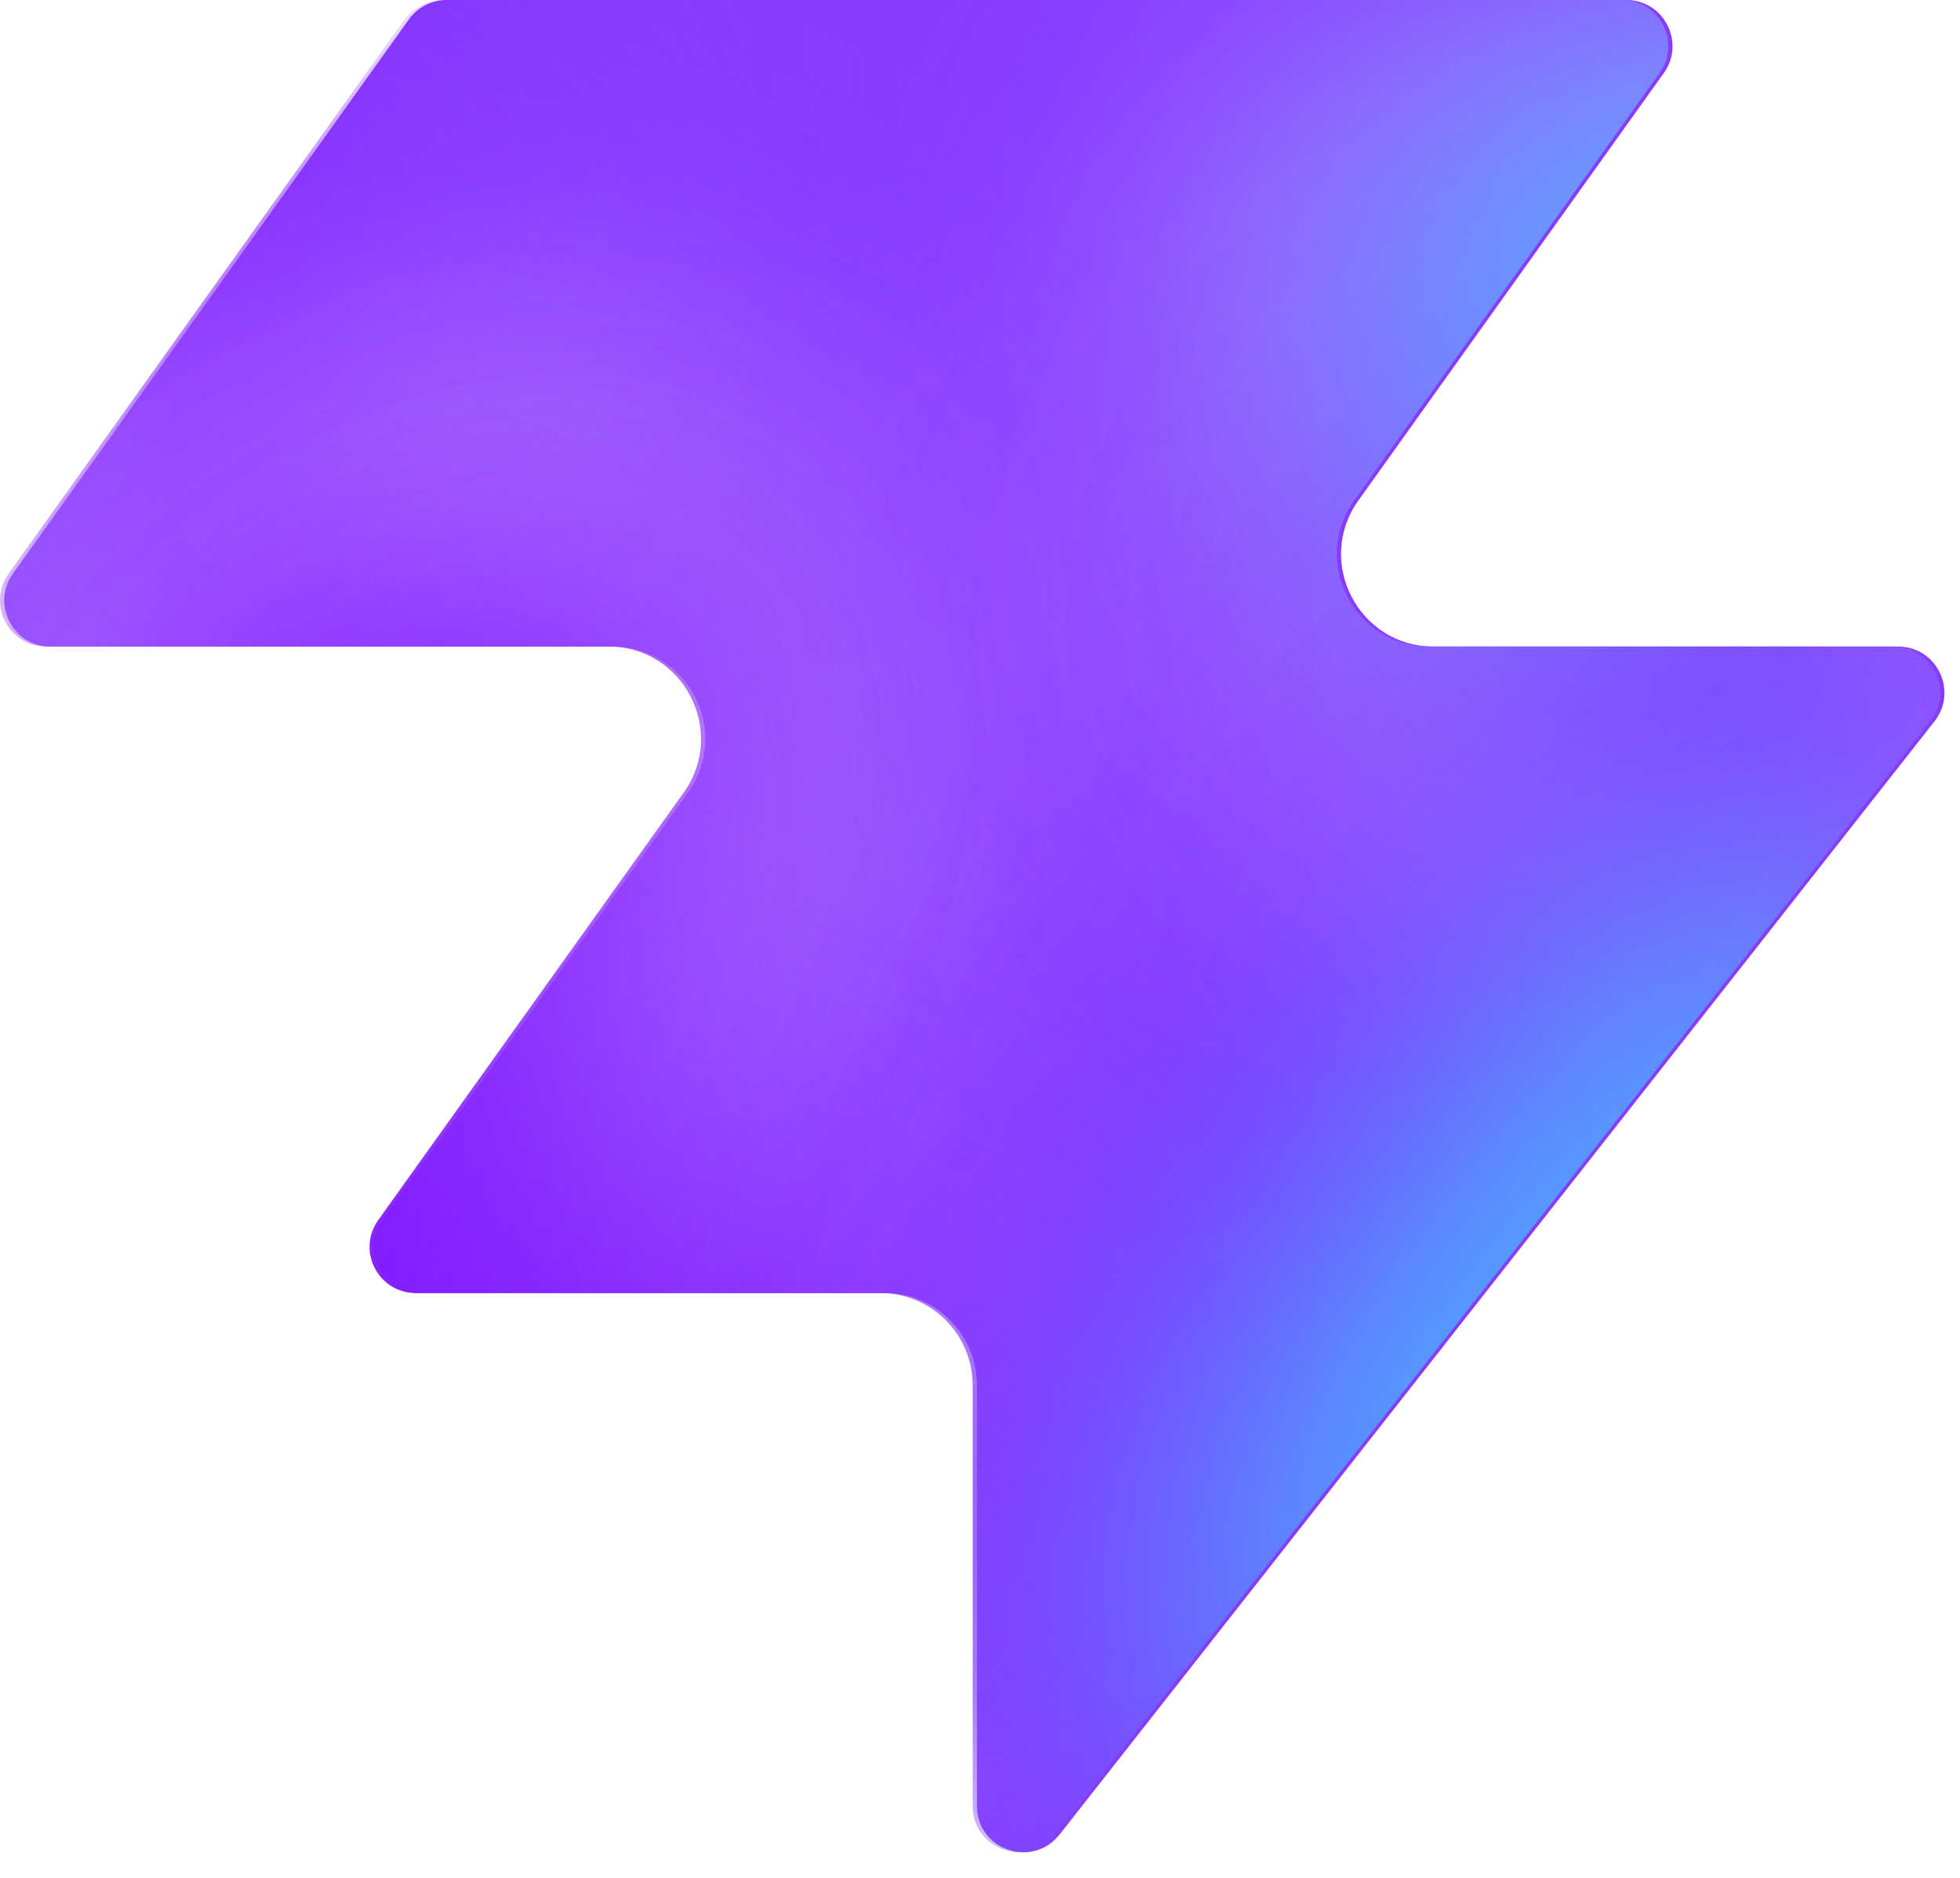
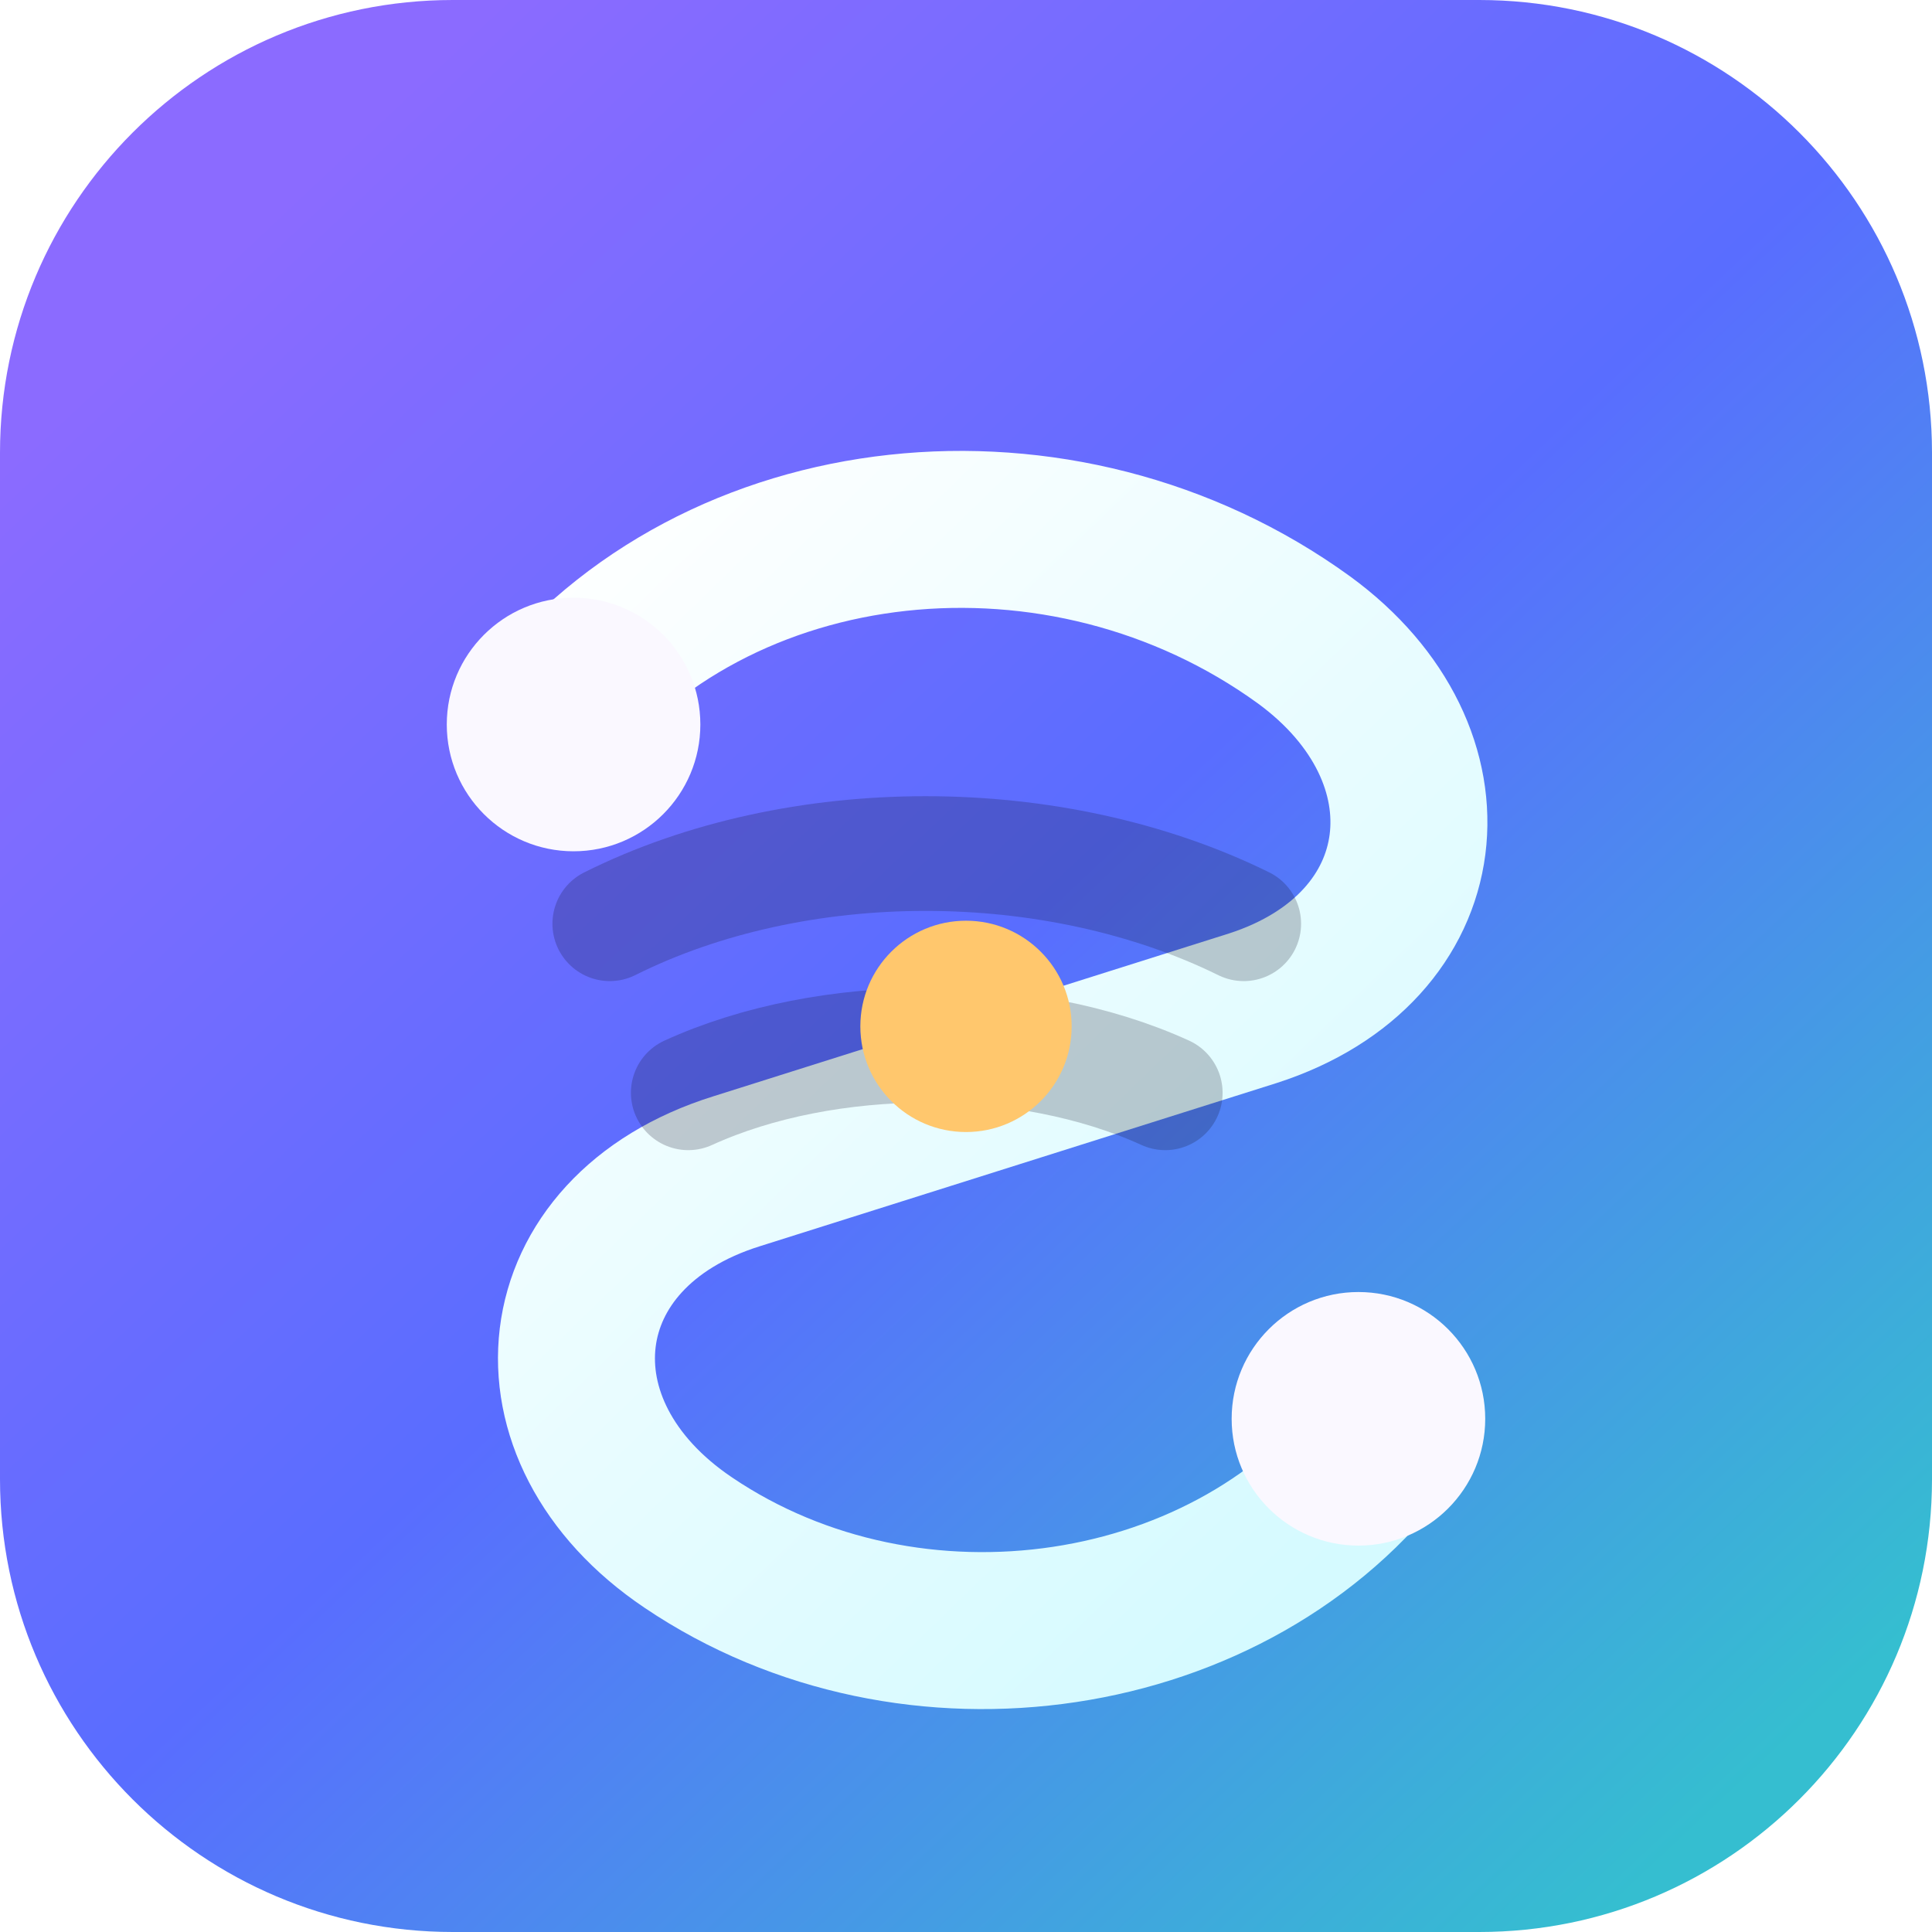
- <svg xmlns="http://www.w3.org/2000/svg" width="48" height="46" fill="none" viewBox="0 0 48 46">
-   <path fill="#863bff" d="M25.946 44.938c-.664.845-2.021.375-2.021-.698V33.937a2.26 2.26 0 0 0-2.262-2.262H10.287c-.92 0-1.456-1.04-.92-1.788l7.48-10.471c1.07-1.497 0-3.578-1.842-3.578H1.237c-.92 0-1.456-1.04-.92-1.788L10.013.474c.214-.297.556-.474.92-.474h28.894c.92 0 1.456 1.04.92 1.788l-7.48 10.471c-1.07 1.498 0 3.579 1.842 3.579h11.377c.943 0 1.473 1.088.89 1.83L25.947 44.94z" style="fill:#863bff;fill:color(display-p3 .525 .23 1);fill-opacity:1" />
-   <mask id="a" width="48" height="46" x="0" y="0" maskUnits="userSpaceOnUse" style="mask-type:alpha">
-     <path fill="#000" d="M25.842 44.938c-.664.844-2.021.375-2.021-.698V33.937a2.26 2.26 0 0 0-2.262-2.262H10.183c-.92 0-1.456-1.04-.92-1.788l7.48-10.471c1.07-1.498 0-3.579-1.842-3.579H1.133c-.92 0-1.456-1.04-.92-1.787L9.91.473c.214-.297.556-.474.92-.474h28.894c.92 0 1.456 1.04.92 1.788l-7.48 10.471c-1.07 1.498 0 3.578 1.842 3.578h11.377c.943 0 1.473 1.088.89 1.832L25.843 44.94z" style="fill:#000;fill-opacity:1" />
-   </mask>
-   <g mask="url(#a)">
-     <g filter="url(#b)">
-       <ellipse cx="5.508" cy="14.704" fill="#ede6ff" rx="5.508" ry="14.704" style="fill:#ede6ff;fill:color(display-p3 .927 .903 1);fill-opacity:1" transform="matrix(.00324 1 1 -.00324 -4.47 31.516)" />
-     </g>
-     <g filter="url(#c)">
-       <ellipse cx="10.399" cy="29.851" fill="#ede6ff" rx="10.399" ry="29.851" style="fill:#ede6ff;fill:color(display-p3 .927 .903 1);fill-opacity:1" transform="matrix(.00324 1 1 -.00324 -39.328 7.883)" />
-     </g>
-     <g filter="url(#d)">
-       <ellipse cx="5.508" cy="30.487" fill="#7e14ff" rx="5.508" ry="30.487" style="fill:#7e14ff;fill:color(display-p3 .492 .077 1);fill-opacity:1" transform="rotate(89.814 -25.913 -14.639)scale(1 -1)" />
-     </g>
-     <g filter="url(#e)">
-       <ellipse cx="5.508" cy="30.599" fill="#7e14ff" rx="5.508" ry="30.599" style="fill:#7e14ff;fill:color(display-p3 .492 .077 1);fill-opacity:1" transform="rotate(89.814 -32.644 -3.334)scale(1 -1)" />
-     </g>
-     <g filter="url(#f)">
-       <ellipse cx="5.508" cy="30.599" fill="#7e14ff" rx="5.508" ry="30.599" style="fill:#7e14ff;fill:color(display-p3 .492 .077 1);fill-opacity:1" transform="matrix(.00324 1 1 -.00324 -34.34 30.47)" />
-     </g>
-     <g filter="url(#g)">
-       <ellipse cx="14.072" cy="22.078" fill="#ede6ff" rx="14.072" ry="22.078" style="fill:#ede6ff;fill:color(display-p3 .927 .903 1);fill-opacity:1" transform="rotate(93.35 24.506 48.493)scale(-1 1)" />
-     </g>
-     <g filter="url(#h)">
-       <ellipse cx="3.47" cy="21.501" fill="#7e14ff" rx="3.47" ry="21.501" style="fill:#7e14ff;fill:color(display-p3 .492 .077 1);fill-opacity:1" transform="rotate(89.009 28.708 47.59)scale(-1 1)" />
-     </g>
-     <g filter="url(#i)">
-       <ellipse cx="3.47" cy="21.501" fill="#7e14ff" rx="3.47" ry="21.501" style="fill:#7e14ff;fill:color(display-p3 .492 .077 1);fill-opacity:1" transform="rotate(89.009 28.708 47.59)scale(-1 1)" />
-     </g>
-     <g filter="url(#j)">
-       <ellipse cx=".387" cy="8.972" fill="#7e14ff" rx="4.407" ry="29.108" style="fill:#7e14ff;fill:color(display-p3 .492 .077 1);fill-opacity:1" transform="rotate(39.51 .387 8.972)" />
-     </g>
-     <g filter="url(#k)">
-       <ellipse cx="47.523" cy="-6.092" fill="#7e14ff" rx="4.407" ry="29.108" style="fill:#7e14ff;fill:color(display-p3 .492 .077 1);fill-opacity:1" transform="rotate(37.892 47.523 -6.092)" />
-     </g>
-     <g filter="url(#l)">
-       <ellipse cx="41.412" cy="6.333" fill="#47bfff" rx="5.971" ry="9.665" style="fill:#47bfff;fill:color(display-p3 .28 .748 1);fill-opacity:1" transform="rotate(37.892 41.412 6.333)" />
-     </g>
-     <g filter="url(#m)">
-       <ellipse cx="-1.879" cy="38.332" fill="#7e14ff" rx="4.407" ry="29.108" style="fill:#7e14ff;fill:color(display-p3 .492 .077 1);fill-opacity:1" transform="rotate(37.892 -1.88 38.332)" />
-     </g>
-     <g filter="url(#n)">
-       <ellipse cx="-1.879" cy="38.332" fill="#7e14ff" rx="4.407" ry="29.108" style="fill:#7e14ff;fill:color(display-p3 .492 .077 1);fill-opacity:1" transform="rotate(37.892 -1.88 38.332)" />
-     </g>
-     <g filter="url(#o)">
-       <ellipse cx="35.651" cy="29.907" fill="#7e14ff" rx="4.407" ry="29.108" style="fill:#7e14ff;fill:color(display-p3 .492 .077 1);fill-opacity:1" transform="rotate(37.892 35.651 29.907)" />
-     </g>
-     <g filter="url(#p)">
-       <ellipse cx="38.418" cy="32.4" fill="#47bfff" rx="5.971" ry="15.297" style="fill:#47bfff;fill:color(display-p3 .28 .748 1);fill-opacity:1" transform="rotate(37.892 38.418 32.4)" />
-     </g>
-   </g>
+ <svg xmlns="http://www.w3.org/2000/svg" viewBox="0 0 64 64" role="img" aria-label="Sense Murmur">
  <defs>
-     <filter id="b" width="60.045" height="41.654" x="-19.77" y="16.149" color-interpolation-filters="sRGB" filterUnits="userSpaceOnUse">
-       <feFlood flood-opacity="0" result="BackgroundImageFix" />
-       <feBlend in="SourceGraphic" in2="BackgroundImageFix" result="shape" />
-       <feGaussianBlur result="effect1_foregroundBlur_2002_17158" stdDeviation="7.659" />
-     </filter>
-     <filter id="c" width="90.34" height="51.437" x="-54.613" y="-7.533" color-interpolation-filters="sRGB" filterUnits="userSpaceOnUse">
-       <feFlood flood-opacity="0" result="BackgroundImageFix" />
-       <feBlend in="SourceGraphic" in2="BackgroundImageFix" result="shape" />
-       <feGaussianBlur result="effect1_foregroundBlur_2002_17158" stdDeviation="7.659" />
-     </filter>
-     <filter id="d" width="79.355" height="29.4" x="-49.64" y="2.03" color-interpolation-filters="sRGB" filterUnits="userSpaceOnUse">
-       <feFlood flood-opacity="0" result="BackgroundImageFix" />
-       <feBlend in="SourceGraphic" in2="BackgroundImageFix" result="shape" />
-       <feGaussianBlur result="effect1_foregroundBlur_2002_17158" stdDeviation="4.596" />
-     </filter>
-     <filter id="e" width="79.579" height="29.4" x="-45.045" y="20.029" color-interpolation-filters="sRGB" filterUnits="userSpaceOnUse">
-       <feFlood flood-opacity="0" result="BackgroundImageFix" />
-       <feBlend in="SourceGraphic" in2="BackgroundImageFix" result="shape" />
-       <feGaussianBlur result="effect1_foregroundBlur_2002_17158" stdDeviation="4.596" />
-     </filter>
-     <filter id="f" width="79.579" height="29.4" x="-43.513" y="21.178" color-interpolation-filters="sRGB" filterUnits="userSpaceOnUse">
-       <feFlood flood-opacity="0" result="BackgroundImageFix" />
-       <feBlend in="SourceGraphic" in2="BackgroundImageFix" result="shape" />
-       <feGaussianBlur result="effect1_foregroundBlur_2002_17158" stdDeviation="4.596" />
-     </filter>
-     <filter id="g" width="74.749" height="58.852" x="15.756" y="-17.901" color-interpolation-filters="sRGB" filterUnits="userSpaceOnUse">
-       <feFlood flood-opacity="0" result="BackgroundImageFix" />
-       <feBlend in="SourceGraphic" in2="BackgroundImageFix" result="shape" />
-       <feGaussianBlur result="effect1_foregroundBlur_2002_17158" stdDeviation="7.659" />
-     </filter>
-     <filter id="h" width="61.377" height="25.362" x="23.548" y="2.284" color-interpolation-filters="sRGB" filterUnits="userSpaceOnUse">
-       <feFlood flood-opacity="0" result="BackgroundImageFix" />
-       <feBlend in="SourceGraphic" in2="BackgroundImageFix" result="shape" />
-       <feGaussianBlur result="effect1_foregroundBlur_2002_17158" stdDeviation="4.596" />
-     </filter>
-     <filter id="i" width="61.377" height="25.362" x="23.548" y="2.284" color-interpolation-filters="sRGB" filterUnits="userSpaceOnUse">
-       <feFlood flood-opacity="0" result="BackgroundImageFix" />
-       <feBlend in="SourceGraphic" in2="BackgroundImageFix" result="shape" />
-       <feGaussianBlur result="effect1_foregroundBlur_2002_17158" stdDeviation="4.596" />
-     </filter>
-     <filter id="j" width="56.045" height="63.649" x="-27.636" y="-22.853" color-interpolation-filters="sRGB" filterUnits="userSpaceOnUse">
-       <feFlood flood-opacity="0" result="BackgroundImageFix" />
-       <feBlend in="SourceGraphic" in2="BackgroundImageFix" result="shape" />
-       <feGaussianBlur result="effect1_foregroundBlur_2002_17158" stdDeviation="4.596" />
-     </filter>
-     <filter id="k" width="54.814" height="64.646" x="20.116" y="-38.415" color-interpolation-filters="sRGB" filterUnits="userSpaceOnUse">
-       <feFlood flood-opacity="0" result="BackgroundImageFix" />
-       <feBlend in="SourceGraphic" in2="BackgroundImageFix" result="shape" />
-       <feGaussianBlur result="effect1_foregroundBlur_2002_17158" stdDeviation="4.596" />
-     </filter>
-     <filter id="l" width="33.541" height="35.313" x="24.641" y="-11.323" color-interpolation-filters="sRGB" filterUnits="userSpaceOnUse">
-       <feFlood flood-opacity="0" result="BackgroundImageFix" />
-       <feBlend in="SourceGraphic" in2="BackgroundImageFix" result="shape" />
-       <feGaussianBlur result="effect1_foregroundBlur_2002_17158" stdDeviation="4.596" />
-     </filter>
-     <filter id="m" width="54.814" height="64.646" x="-29.286" y="6.009" color-interpolation-filters="sRGB" filterUnits="userSpaceOnUse">
-       <feFlood flood-opacity="0" result="BackgroundImageFix" />
-       <feBlend in="SourceGraphic" in2="BackgroundImageFix" result="shape" />
-       <feGaussianBlur result="effect1_foregroundBlur_2002_17158" stdDeviation="4.596" />
-     </filter>
-     <filter id="n" width="54.814" height="64.646" x="-29.286" y="6.009" color-interpolation-filters="sRGB" filterUnits="userSpaceOnUse">
-       <feFlood flood-opacity="0" result="BackgroundImageFix" />
-       <feBlend in="SourceGraphic" in2="BackgroundImageFix" result="shape" />
-       <feGaussianBlur result="effect1_foregroundBlur_2002_17158" stdDeviation="4.596" />
-     </filter>
-     <filter id="o" width="54.814" height="64.646" x="8.244" y="-2.416" color-interpolation-filters="sRGB" filterUnits="userSpaceOnUse">
-       <feFlood flood-opacity="0" result="BackgroundImageFix" />
-       <feBlend in="SourceGraphic" in2="BackgroundImageFix" result="shape" />
-       <feGaussianBlur result="effect1_foregroundBlur_2002_17158" stdDeviation="4.596" />
-     </filter>
-     <filter id="p" width="39.409" height="43.623" x="18.713" y="10.588" color-interpolation-filters="sRGB" filterUnits="userSpaceOnUse">
-       <feFlood flood-opacity="0" result="BackgroundImageFix" />
-       <feBlend in="SourceGraphic" in2="BackgroundImageFix" result="shape" />
-       <feGaussianBlur result="effect1_foregroundBlur_2002_17158" stdDeviation="4.596" />
-     </filter>
+     <linearGradient id="a" x1="9" y1="7" x2="58" y2="59" gradientUnits="userSpaceOnUse">
+       <stop stop-color="#8B6BFF" />
+       <stop offset=".48" stop-color="#596DFF" />
+       <stop offset="1" stop-color="#35BED0" />
+     </linearGradient>
+     <linearGradient id="b" x1="17" y1="18" x2="47" y2="49" gradientUnits="userSpaceOnUse">
+       <stop stop-color="#fff" />
+       <stop offset="1" stop-color="#D5FAFF" />
+     </linearGradient>
  </defs>
+   <rect width="64" height="64" rx="15" fill="url(#a)" />
+   <path fill="none" stroke="url(#b)" stroke-linecap="round" stroke-width="5.2" d="M18 24c5.7-7.4 17.2-8.6 25.2-2.8 5.2 3.8 4.5 10.2-1.7 12.2l-17.1 5.4c-6.4 2-7.1 8.6-1.6 12.3 7.4 5 18.1 3.4 23.2-3.5" />
+   <path fill="none" stroke="#121225" stroke-linecap="round" stroke-opacity=".22" stroke-width="3.8" d="M20.2 30.6c6.2-3.1 14.7-3.1 21 0M22.8 36.2c4.6-2.1 11.2-2.1 15.8 0" />
+   <circle cx="19" cy="24" r="4.2" fill="#FAF8FF" />
+   <circle cx="45" cy="47" r="4.2" fill="#FAF8FF" />
+   <circle cx="32" cy="34" r="3.5" fill="#FFC76D" />
</svg>
